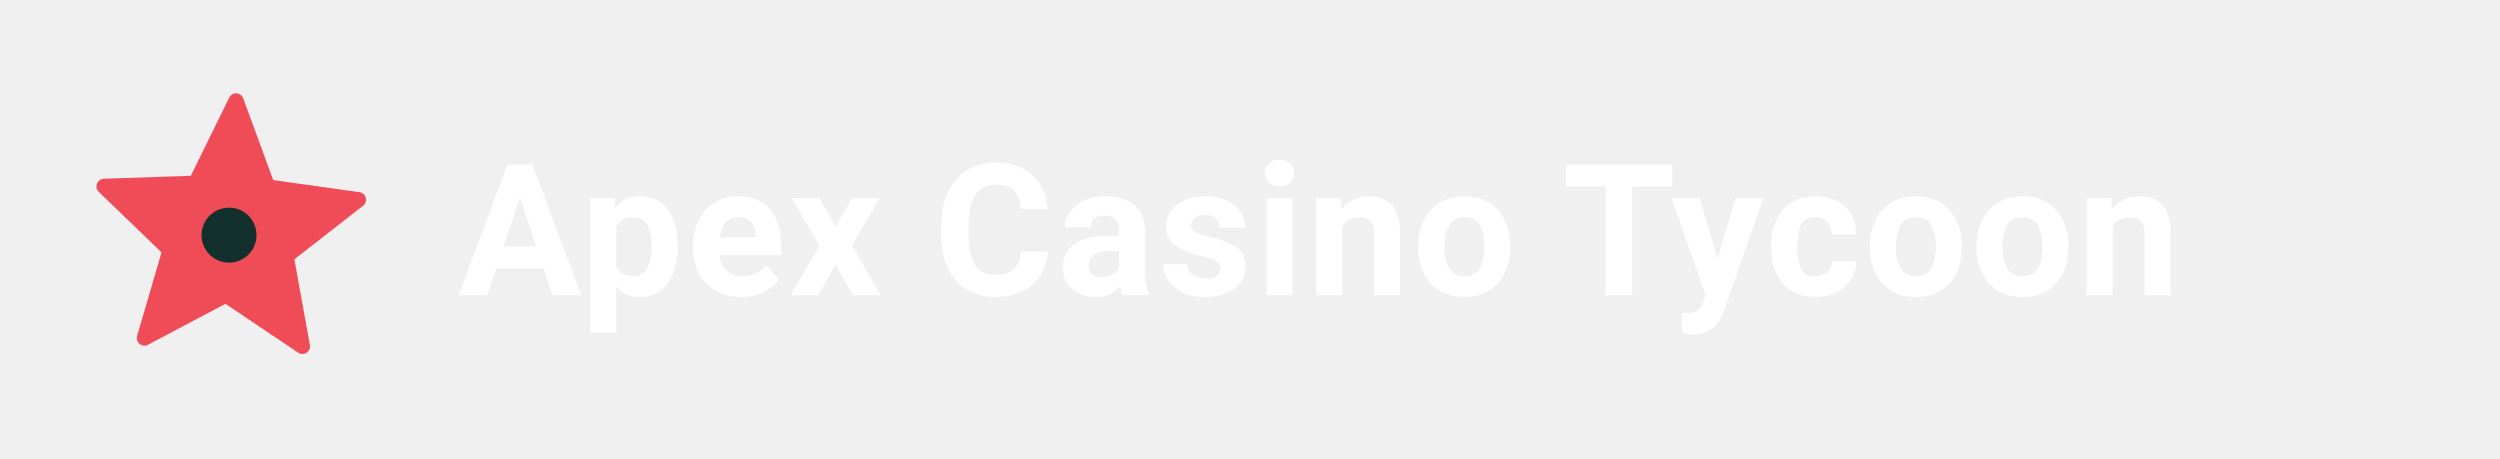
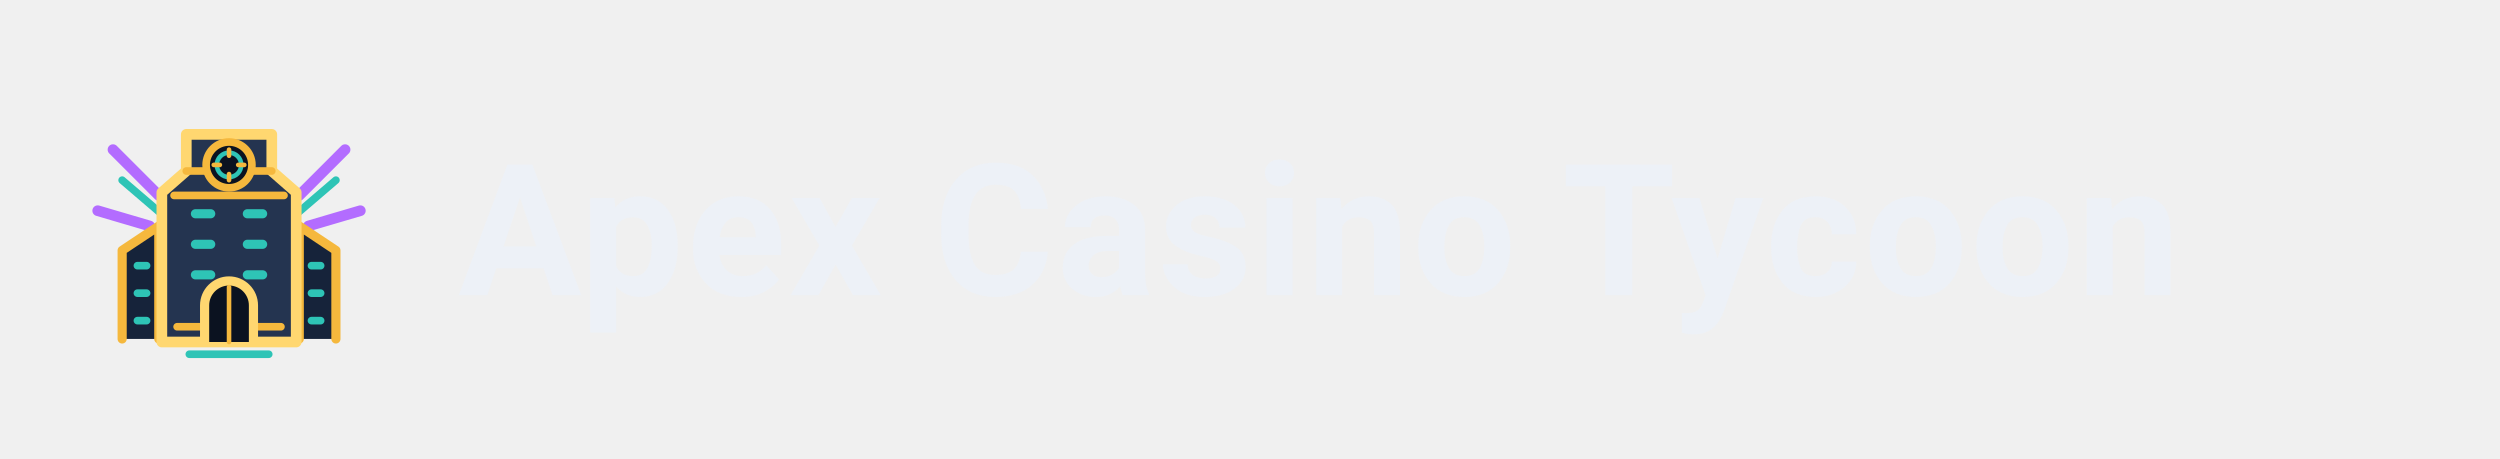
<svg xmlns="http://www.w3.org/2000/svg" viewBox="-30 -30 982.417 180" width="640" height="117.262" role="img" aria-label="Apex Casino Tycoon">
+   <defs>
+     <linearGradient id="h-plate" x1="0" y1="0" x2="0.5" y2="1">
+       <stop offset="0" stop-color="#16233A" />
+       <stop offset="1" stop-color="#0B1220" />
+     </linearGradient>
+     <linearGradient id="h-steel" x1="0.18" y1="0" x2="0.5" y2="1">
+       <stop offset="0" stop-color="#F7FAFE" />
+       <stop offset="0.42" stop-color="#D8E1EE" />
+       <stop offset="1" stop-color="#9FAFC6" />
+     </linearGradient>
+     <linearGradient id="h-amber" x1="0" y1="0" x2="0.3" y2="1">
+       <stop offset="0" stop-color="#FFD770" />
+       <stop offset="0.55" stop-color="#F5B83D" />
+       <stop offset="1" stop-color="#E08A2B" />
+     </linearGradient>
+     <linearGradient id="h-ink" x1="0.18" y1="0" x2="0.5" y2="1">
+       <stop offset="0" stop-color="#243450" />
+       <stop offset="0.45" stop-color="#1B2942" />
+       <stop offset="1" stop-color="#070C15" />
+     </linearGradient>
+   </defs>
  <g transform="translate(-18.947 -15.789) scale(1.57895)">
    <g transform="translate(12 10) scale(0.76)">
-       <g transform="rotate(3 50 52)">
-         <path d="M50 8l11.8 27.6 29.9 2.6-22.7 19.7 6.9 29.2L50 71.6 24.1 87.1 31 57.9 8.3 38.2l29.9-2.6z" fill="#f04c57" stroke="#f04c57" stroke-width="5" stroke-linejoin="round" />
+       <g fill="none" stroke-linecap="round" stroke-linejoin="round">
+         <path d="M27 39 12 24M24 49 7 44M73 39l15-15M76 49l17-5" stroke="#B36CFF" stroke-width="3.5" />
+         <path d="M29 46 15 34M71 46l14-12" stroke="#2EC4B6" stroke-width="2.5" />
+         <path d="M15 86V57l12-8v37M73 86V49l12 8v29" fill="#16233A" stroke="#F5B83D" stroke-width="3" />
+         <path d="M20 62h3m-3 9h3m-3 9h3m54-18h3m-3 9h3m-3 9h3" stroke="#2EC4B6" stroke-width="2.5" />
+         <path d="M28 87V38l8-7V19h28v12l8 7v49z" fill="#243450" stroke="#FFD770" stroke-width="3.5" />
+         <path d="M36 31h28M32 39h36M33 82h34" stroke="#F5B83D" stroke-width="2.5" />
+         <path d="M39 45h5m12 0h5M39 55h5m12 0h5M39 65h5m12 0h5" stroke="#2EC4B6" stroke-width="3" />
+         <circle cx="50" cy="29" r="7.5" fill="#0B1220" stroke="#F5B83D" stroke-width="2.5" />
+         <circle cx="50" cy="29" r="4" stroke="#2EC4B6" stroke-width="1.5" />
+         <path d="M50 24v2m0 6v2m-5-5h2m6 0h2" stroke="#F5B83D" stroke-width="1.5" />
+         <path d="M42 87V75a8 8 0 0 1 16 0v12" fill="#0B1220" stroke="#FFD770" stroke-width="3" />
+         <path d="M50 69v18" stroke="#F5B83D" stroke-width="1.5" />
+         <path d="M37 91h26" stroke="#2EC4B6" stroke-width="2.5" />
      </g>
-       <circle cx="50" cy="52" r="9" fill="#12302e" />
    </g>
  </g>
  <g transform="translate(150 34) scale(0.52)">
-     <text x="0" y="100" text-anchor="start" font-family="'Segoe UI', Roboto, 'Helvetica Neue', Arial, 'DejaVu Sans', sans-serif" font-size="138.889" font-weight="600" letter-spacing="2.083" fill="#FFFFFF">Apex Casino Tycoon</text>
+     <text x="0" y="100" text-anchor="start" font-family="'Segoe UI', Roboto, 'Helvetica Neue', Arial, 'DejaVu Sans', sans-serif" font-size="138.889" font-weight="600" letter-spacing="2.083" fill="#EDF1F7">Apex Casino Tycoon</text>
  </g>
</svg>
